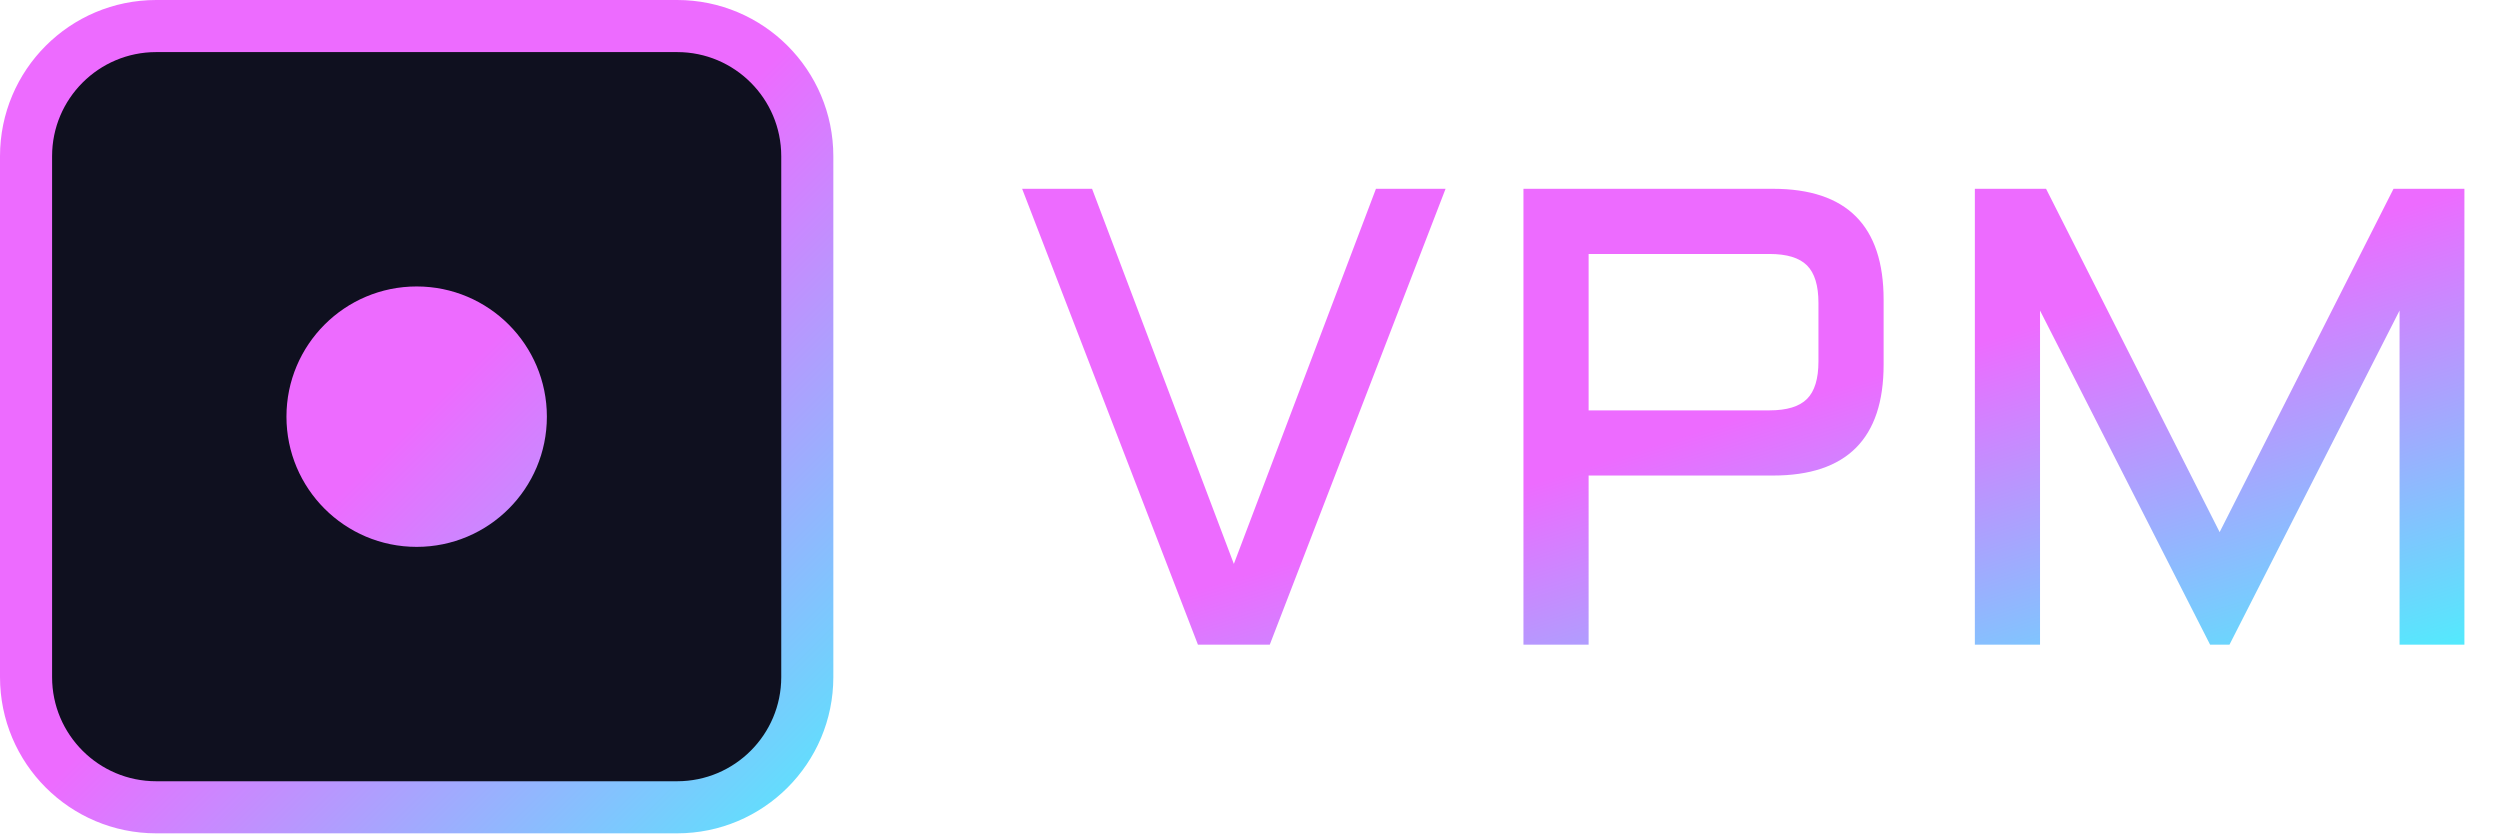
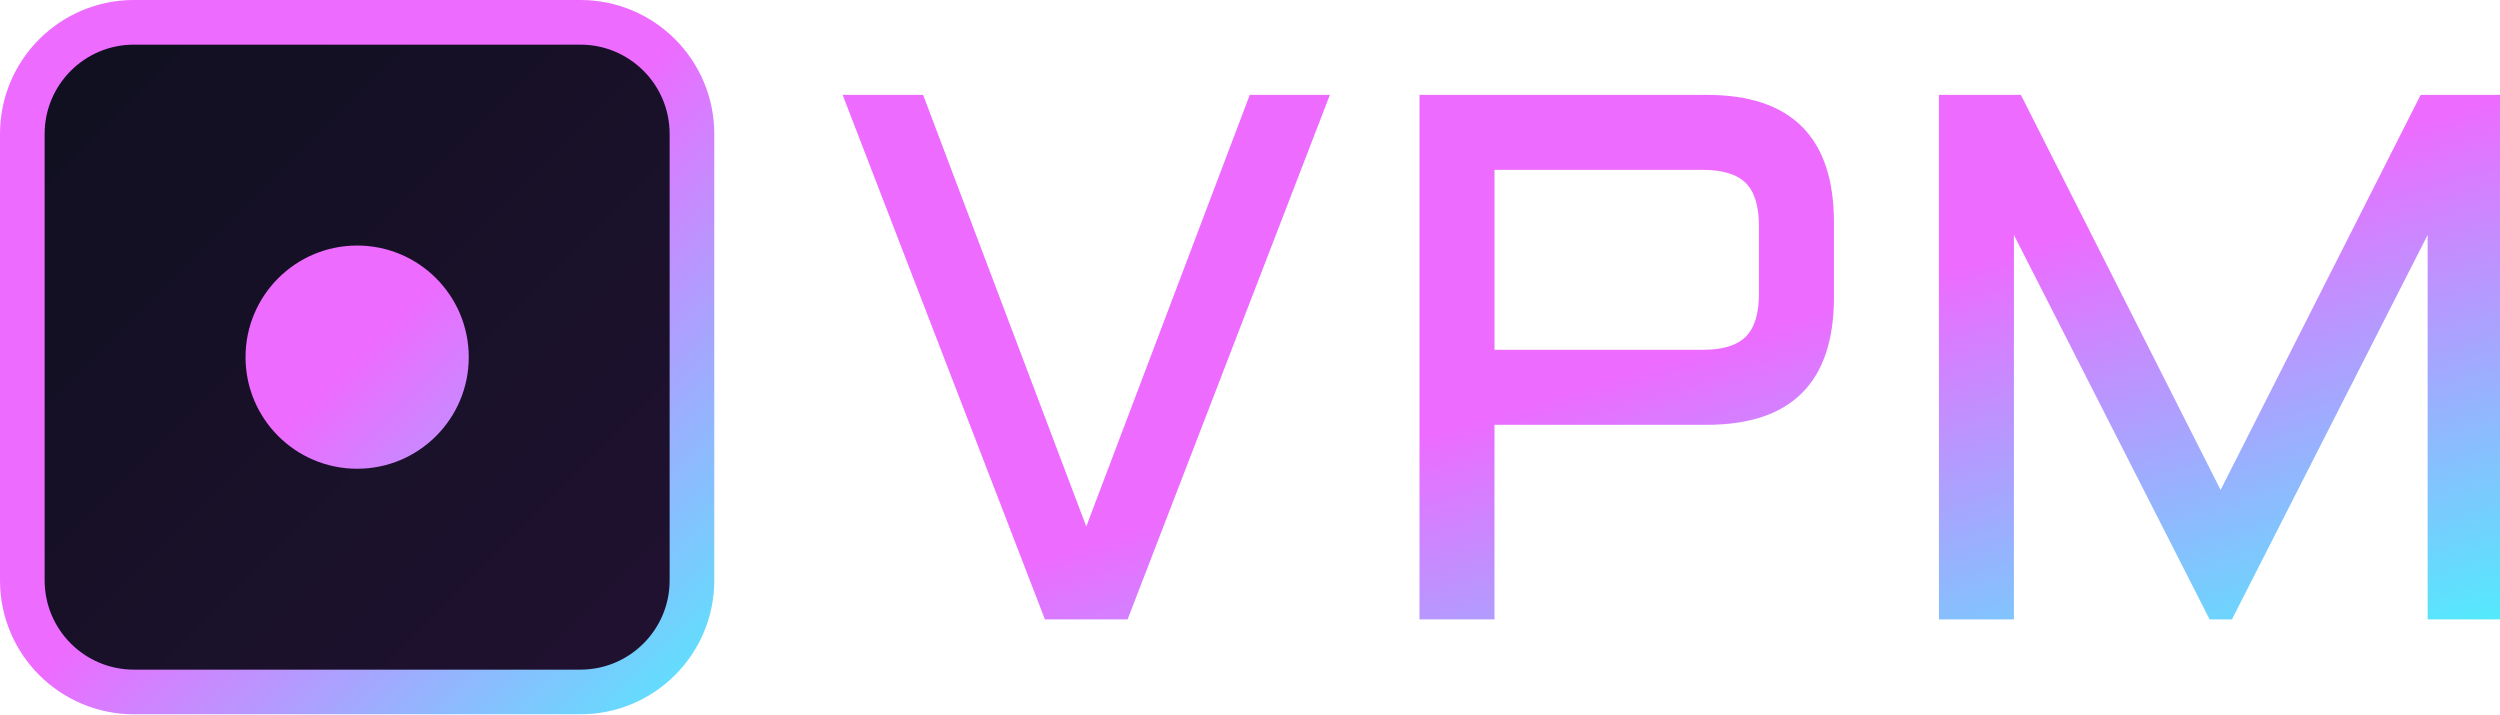
- <svg xmlns="http://www.w3.org/2000/svg" width="384" height="128" viewBox="0 0 384 128" fill="none" role="img">
-   <path d="M104 4H24C12.954 4 4 12.954 4 24V104C4 115.046 12.954 124 24 124H104C115.046 124 124 115.046 124 104V24C124 12.954 115.046 4 104 4Z" fill="url(#paint0)" />
-   <path d="M104 4H24C12.954 4 4 12.954 4 24V104C4 115.046 12.954 124 24 124H104C115.046 124 124 115.046 124 104V24C124 12.954 115.046 4 104 4Z" stroke="url(#paint1)" stroke-width="8" />
-   <path d="M64 84C75.046 84 84 75.046 84 64C84 52.954 75.046 44 64 44C52.954 44 44 52.954 44 64C44 75.046 52.954 84 64 84Z" fill="url(#paint1)" />
-   <path d="M184.002 99.019L157 29H167.742L189.52 86.617L211.346 29H222.039L195.037 99.019H184.002Z" fill="url(#paint2)" />
-   <path d="M234.002 99.019V29H272.332C283.66 29 289.324 34.68 289.324 46.041V56.002C289.324 67.363 283.66 73.043 272.332 73.043H244.012V99.019H234.002ZM244.012 63.033H271.795C274.464 63.033 276.385 62.447 277.557 61.275C278.729 60.103 279.314 58.183 279.314 55.514V46.529C279.314 43.86 278.729 41.94 277.557 40.768C276.385 39.596 274.464 39.01 271.795 39.01H244.012V63.033Z" fill="url(#paint2)" />
-   <path d="M339.471 99.019L313.348 47.701V99.019H303.338V29H314.275L340.936 81.734L367.645 29H378.533V99.019H368.572V47.701L342.449 99.019H339.471Z" fill="url(#paint2)" />
+ <svg xmlns="http://www.w3.org/2000/svg" width="448" height="128" viewBox="0 0 448 128" fill="none">
+   <path d="M104 4H24C12.954 4 4 12.954 4 24v80c0 11.046 8.954 20 20 20h80c11.046 0 20-8.954 20-20V24c0-11.046-8.954-20-20-20z" fill="url(#l1)" />
+   <path d="M104 4H24C12.954 4 4 12.954 4 24v80c0 11.046 8.954 20 20 20h80c11.046 0 20-8.954 20-20V24c0-11.046-8.954-20-20-20z" stroke="url(#l2)" stroke-width="8" />
+   <path d="M64 84c11.046 0 20-8.954 20-20s-8.954-20-20-20-20 8.954-20 20 8.954 20 20 20z" fill="url(#l2)" />
+   <path d="M187.25 111L151 17h14.421l29.237 77.35L223.959 17h14.355l-36.25 94H187.25zM254.374 111V17h51.457c15.208 0 22.812 7.626 22.812 22.877V53.25c0 15.251-7.604 22.877-22.812 22.877h-38.019V111h-13.438zm13.438-48.311h37.298c3.584 0 6.162-.787 7.736-2.36 1.573-1.573 2.359-4.151 2.359-7.735V40.533c0-3.584-.786-6.162-2.359-7.735-1.574-1.573-4.152-2.36-7.736-2.36h-37.298v32.251zM395.964 111l-35.069-68.894V111h-13.439V17h14.683l35.792 70.795L433.787 17h14.617v94h-13.372V42.106L399.962 111h-3.998z" fill="url(#l3)" />
  <defs>
-     <linearGradient id="paint0" x1="4" y1="4" x2="15364" y2="15364" gradientUnits="userSpaceOnUse">
+     <linearGradient id="l1" x1="4" y1="4" x2="124" y2="124" gradientUnits="userSpaceOnUse">
      <stop stop-color="#0f101f" />
      <stop offset="1" stop-color="#211131" />
    </linearGradient>
-     <linearGradient id="paint1" x1="0" y1="0" x2="128" y2="128" gradientUnits="userSpaceOnUse">
+     <linearGradient id="l2" x1="0" y1="0" x2="128" y2="128" gradientUnits="userSpaceOnUse">
      <stop stop-color="#ED6BFF" />
-       <stop offset="0.5" stop-color="#ED6BFF" />
+       <stop offset=".5" stop-color="#ED6BFF" />
      <stop offset="1" stop-color="#53EAFD" />
    </linearGradient>
-     <linearGradient id="paint2" x1="157" y1="29" x2="197.242" y2="156.32" gradientUnits="userSpaceOnUse">
+     <linearGradient id="l3" x1="151" y1="17" x2="205.024" y2="187.925" gradientUnits="userSpaceOnUse">
      <stop stop-color="#ED6BFF" />
-       <stop offset="0.5" stop-color="#ED6BFF" />
+       <stop offset=".5" stop-color="#ED6BFF" />
      <stop offset="1" stop-color="#53EAFD" />
    </linearGradient>
  </defs>
</svg>
